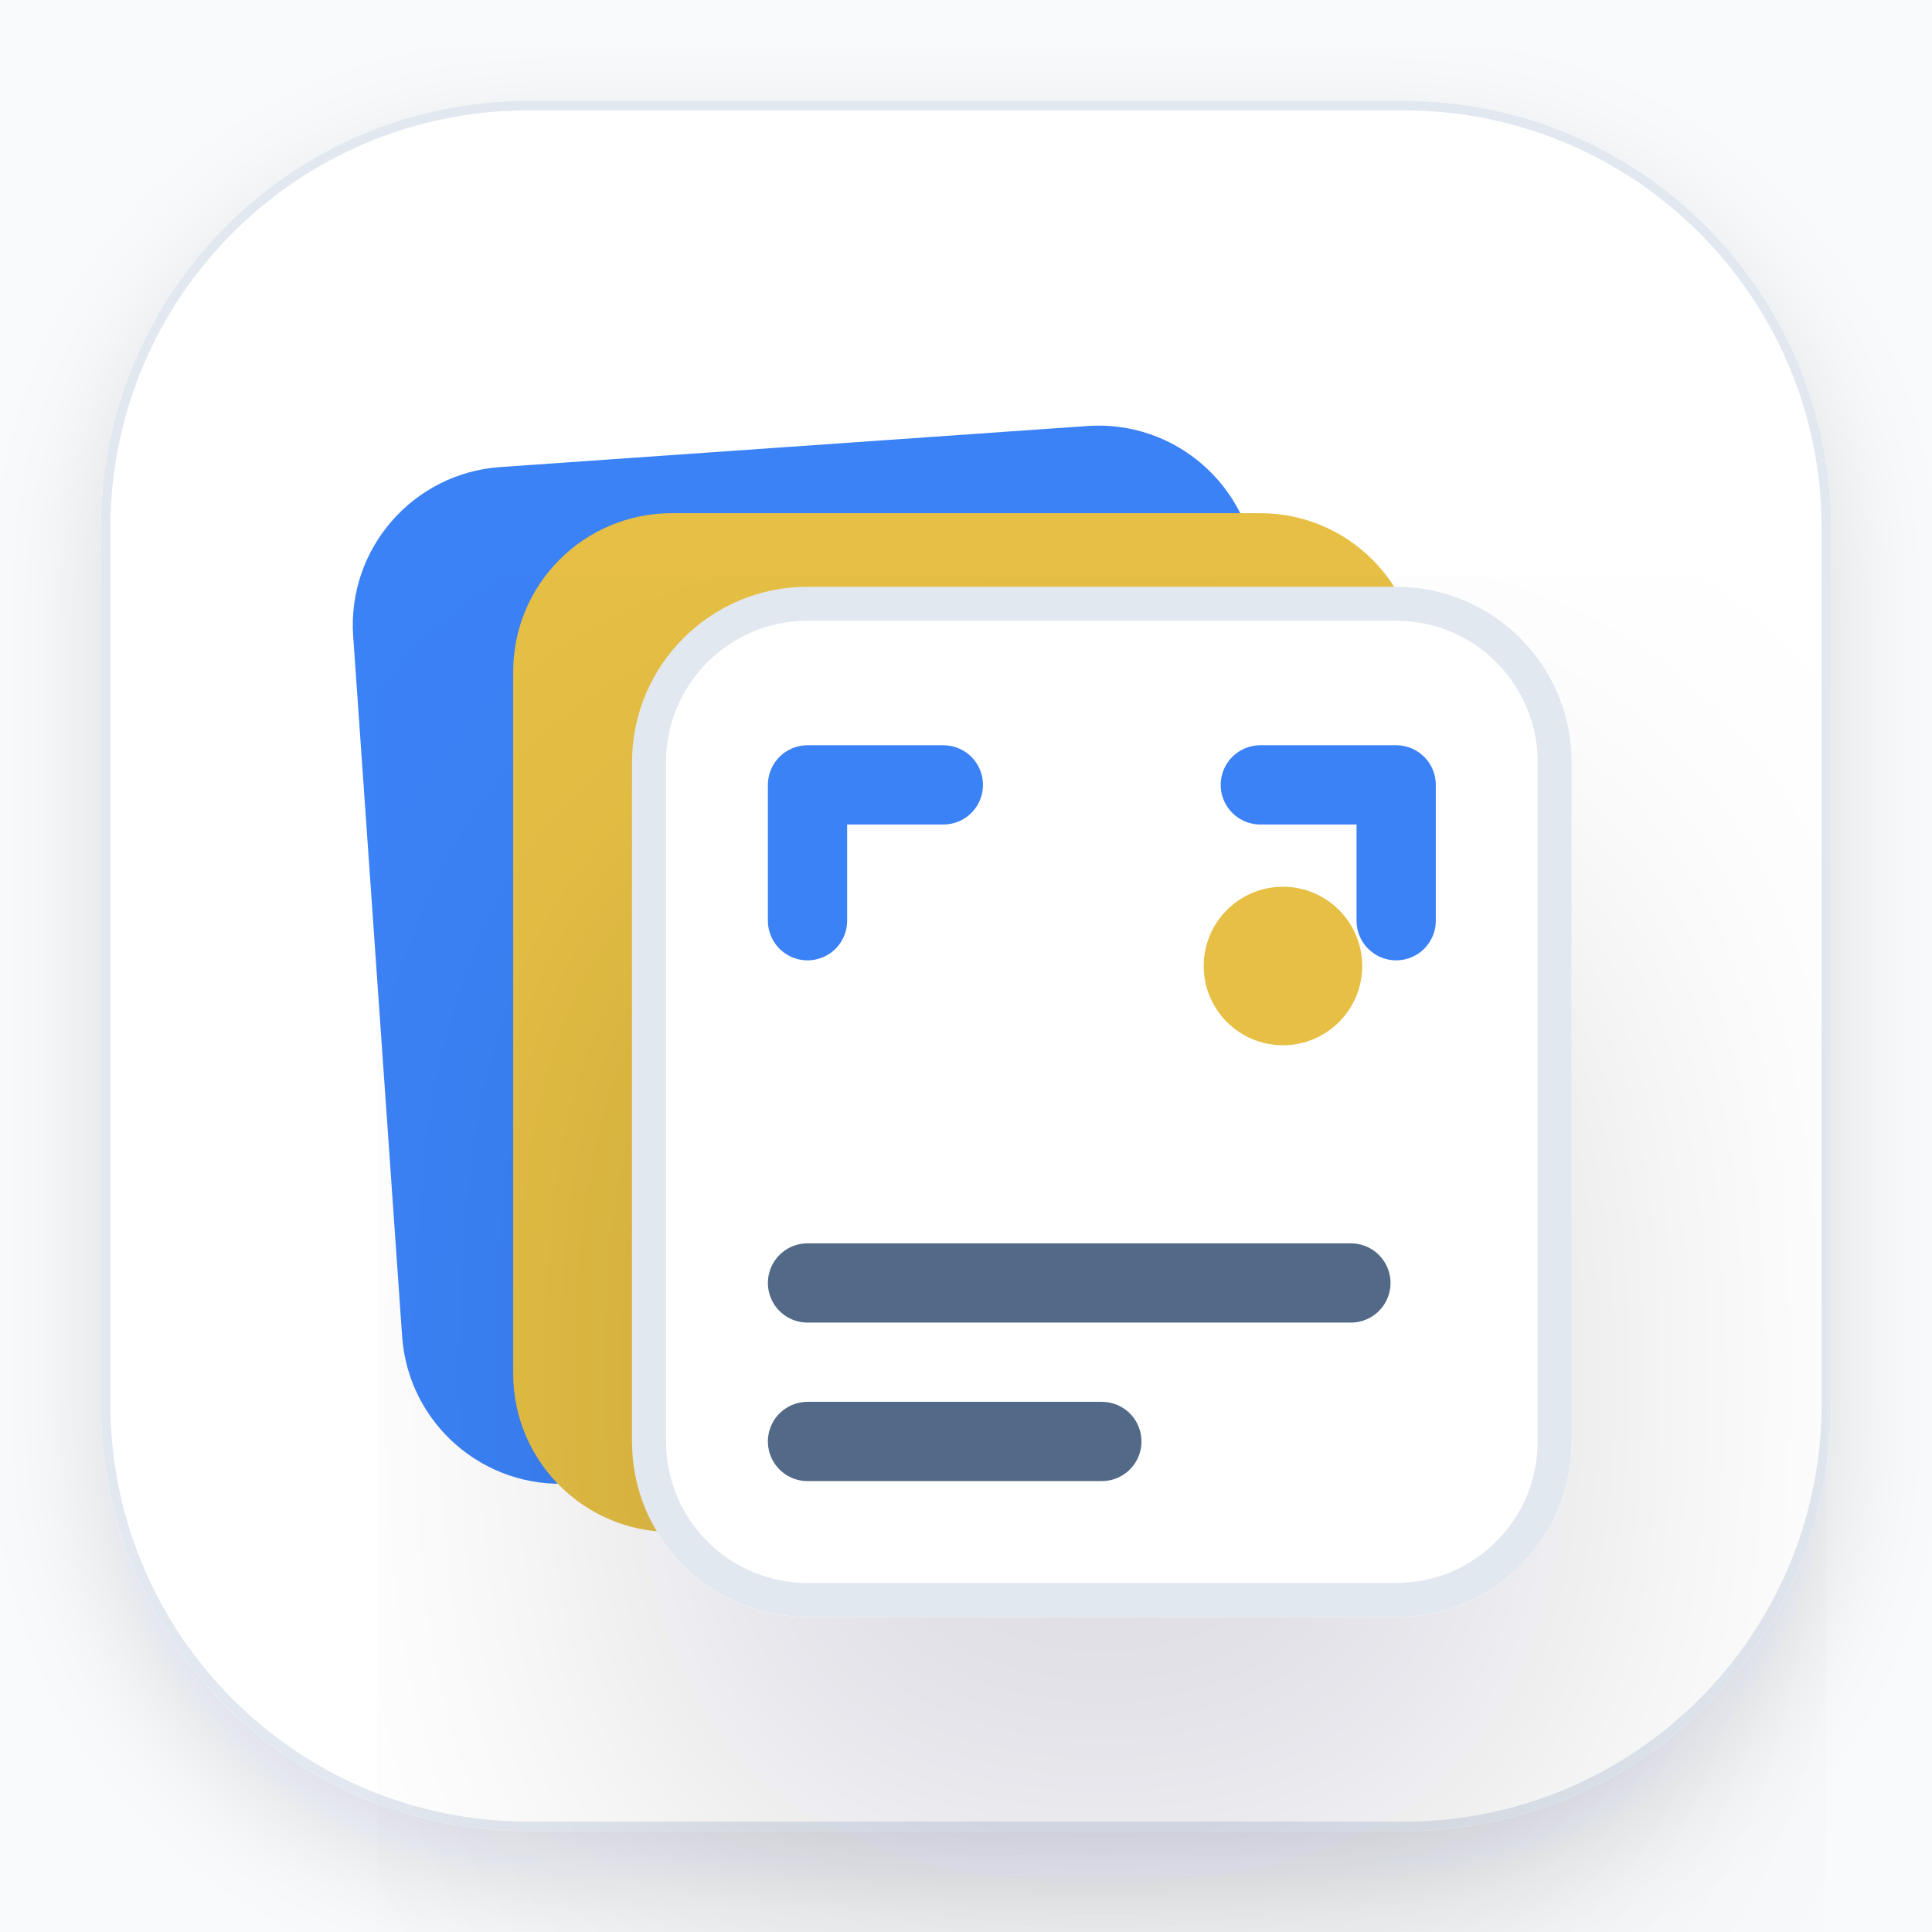
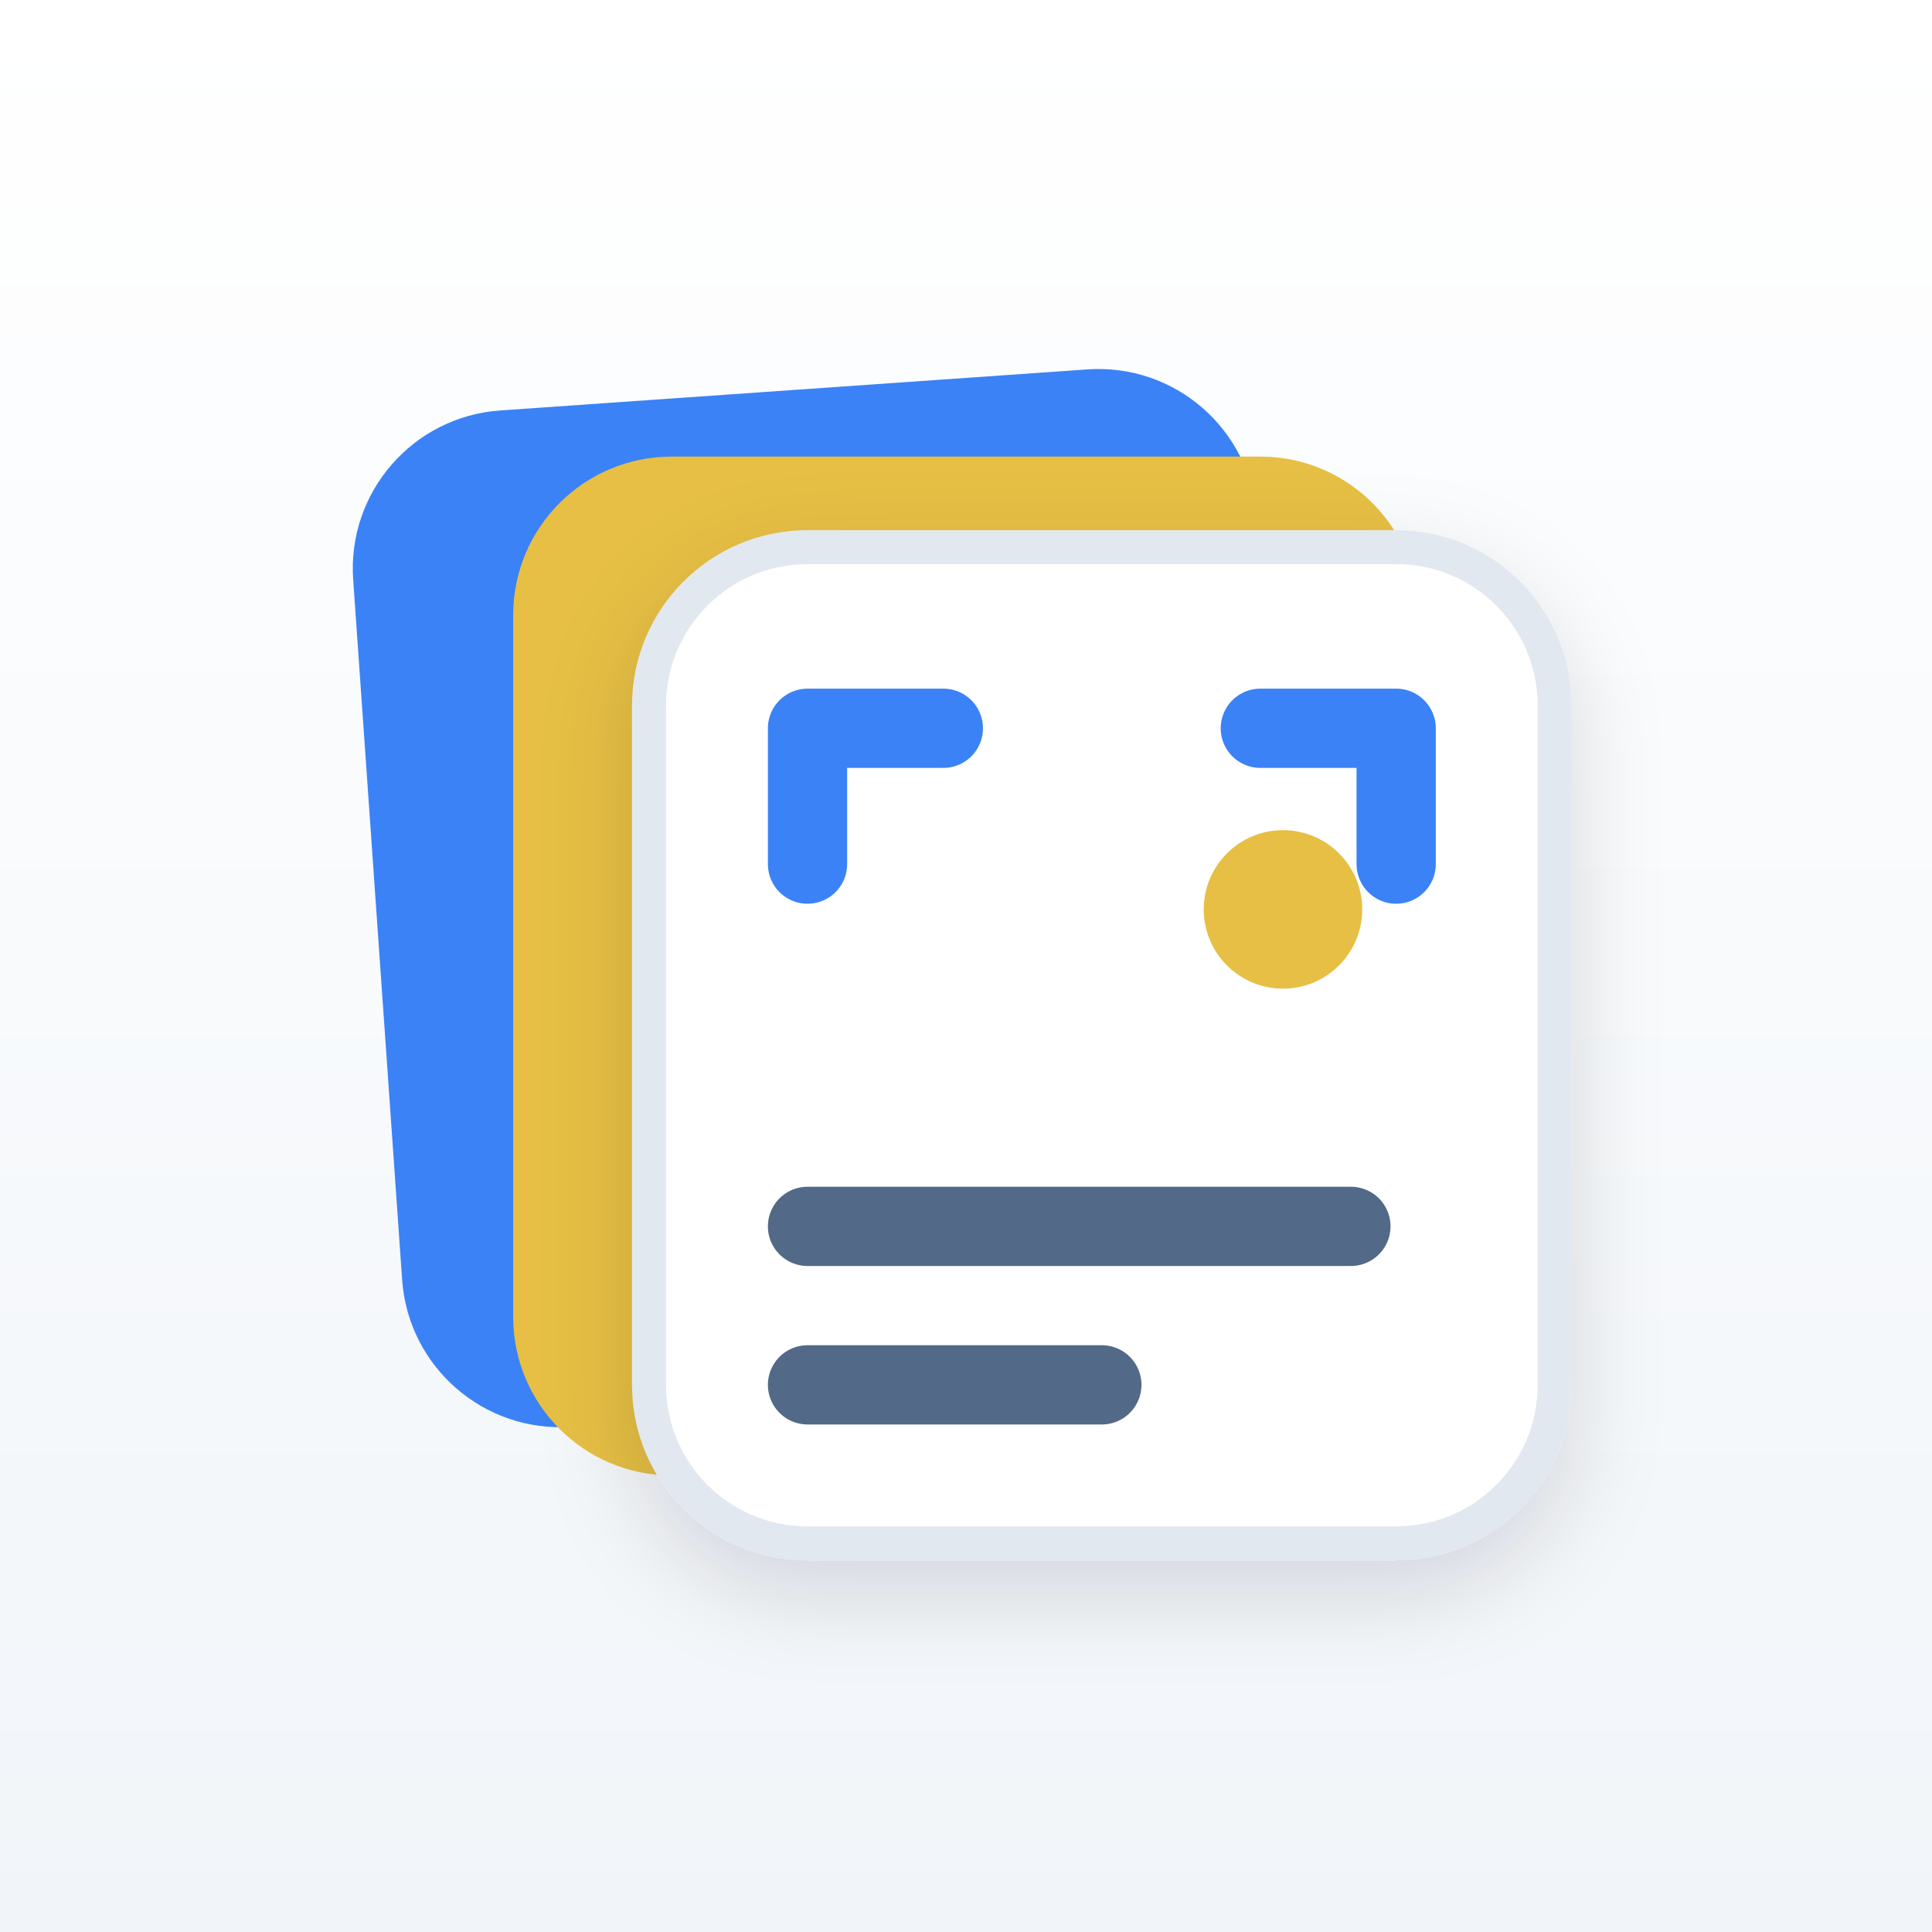
<svg xmlns="http://www.w3.org/2000/svg" viewBox="0 0 1024 1024" role="img" aria-labelledby="title">
  <defs>
-     <filter id="tile-shadow" x="-20%" y="-20%" width="140%" height="150%">
-       <feDropShadow dx="0" dy="24" stdDeviation="30" flood-color="#0F172A" flood-opacity="0.12" />
-     </filter>
+     <linearGradient id="bg" x1="0" y1="0" x2="0" y2="1">
+       <stop offset="0" stop-color="#FFFFFF" />
+       <stop offset="1" stop-color="#F1F5F9" />
+     </linearGradient>
    <filter id="card-shadow" x="-30%" y="-30%" width="160%" height="170%">
-       <feDropShadow dx="0" dy="12" stdDeviation="15" flood-color="#0F172A" flood-opacity="0.14" />
+       <feDropShadow dx="0" dy="1.5" stdDeviation="2" flood-color="#0F172A" flood-opacity="0.14" />
    </filter>
  </defs>
-   <rect width="1024" height="1024" fill="#F8FAFC" />
-   <rect x="56" y="56" width="912" height="912" rx="224" fill="#FFFFFF" stroke="#E2E8F0" stroke-width="5" filter="url(#tile-shadow)" />
-   <g transform="translate(128 128) scale(12)">
+   <rect width="1024" height="1024" fill="url(#bg)" />
+   <g transform="translate(128 98) scale(12)">
    <g transform="rotate(-4 26 32)">
      <rect x="6" y="9" width="40" height="45" rx="7" fill="#3B82F6" />
    </g>
    <rect x="12" y="12" width="40" height="45" rx="7" fill="#E6BF44" />
    <rect x="18" y="16" width="40" height="44" rx="7" fill="#FFFFFF" stroke="#E2E8F0" stroke-width="1.5" filter="url(#card-shadow)" />
    <path d="M25 30v-6h6M51 30v-6h-6" fill="none" stroke="#3B82F6" stroke-width="3.5" stroke-linecap="round" stroke-linejoin="round" />
    <circle cx="46" cy="32" r="3.5" fill="#E6BF44" />
    <path d="M25 46h24M25 53h13" fill="none" stroke="#526987" stroke-width="3.5" stroke-linecap="round" />
  </g>
</svg>
